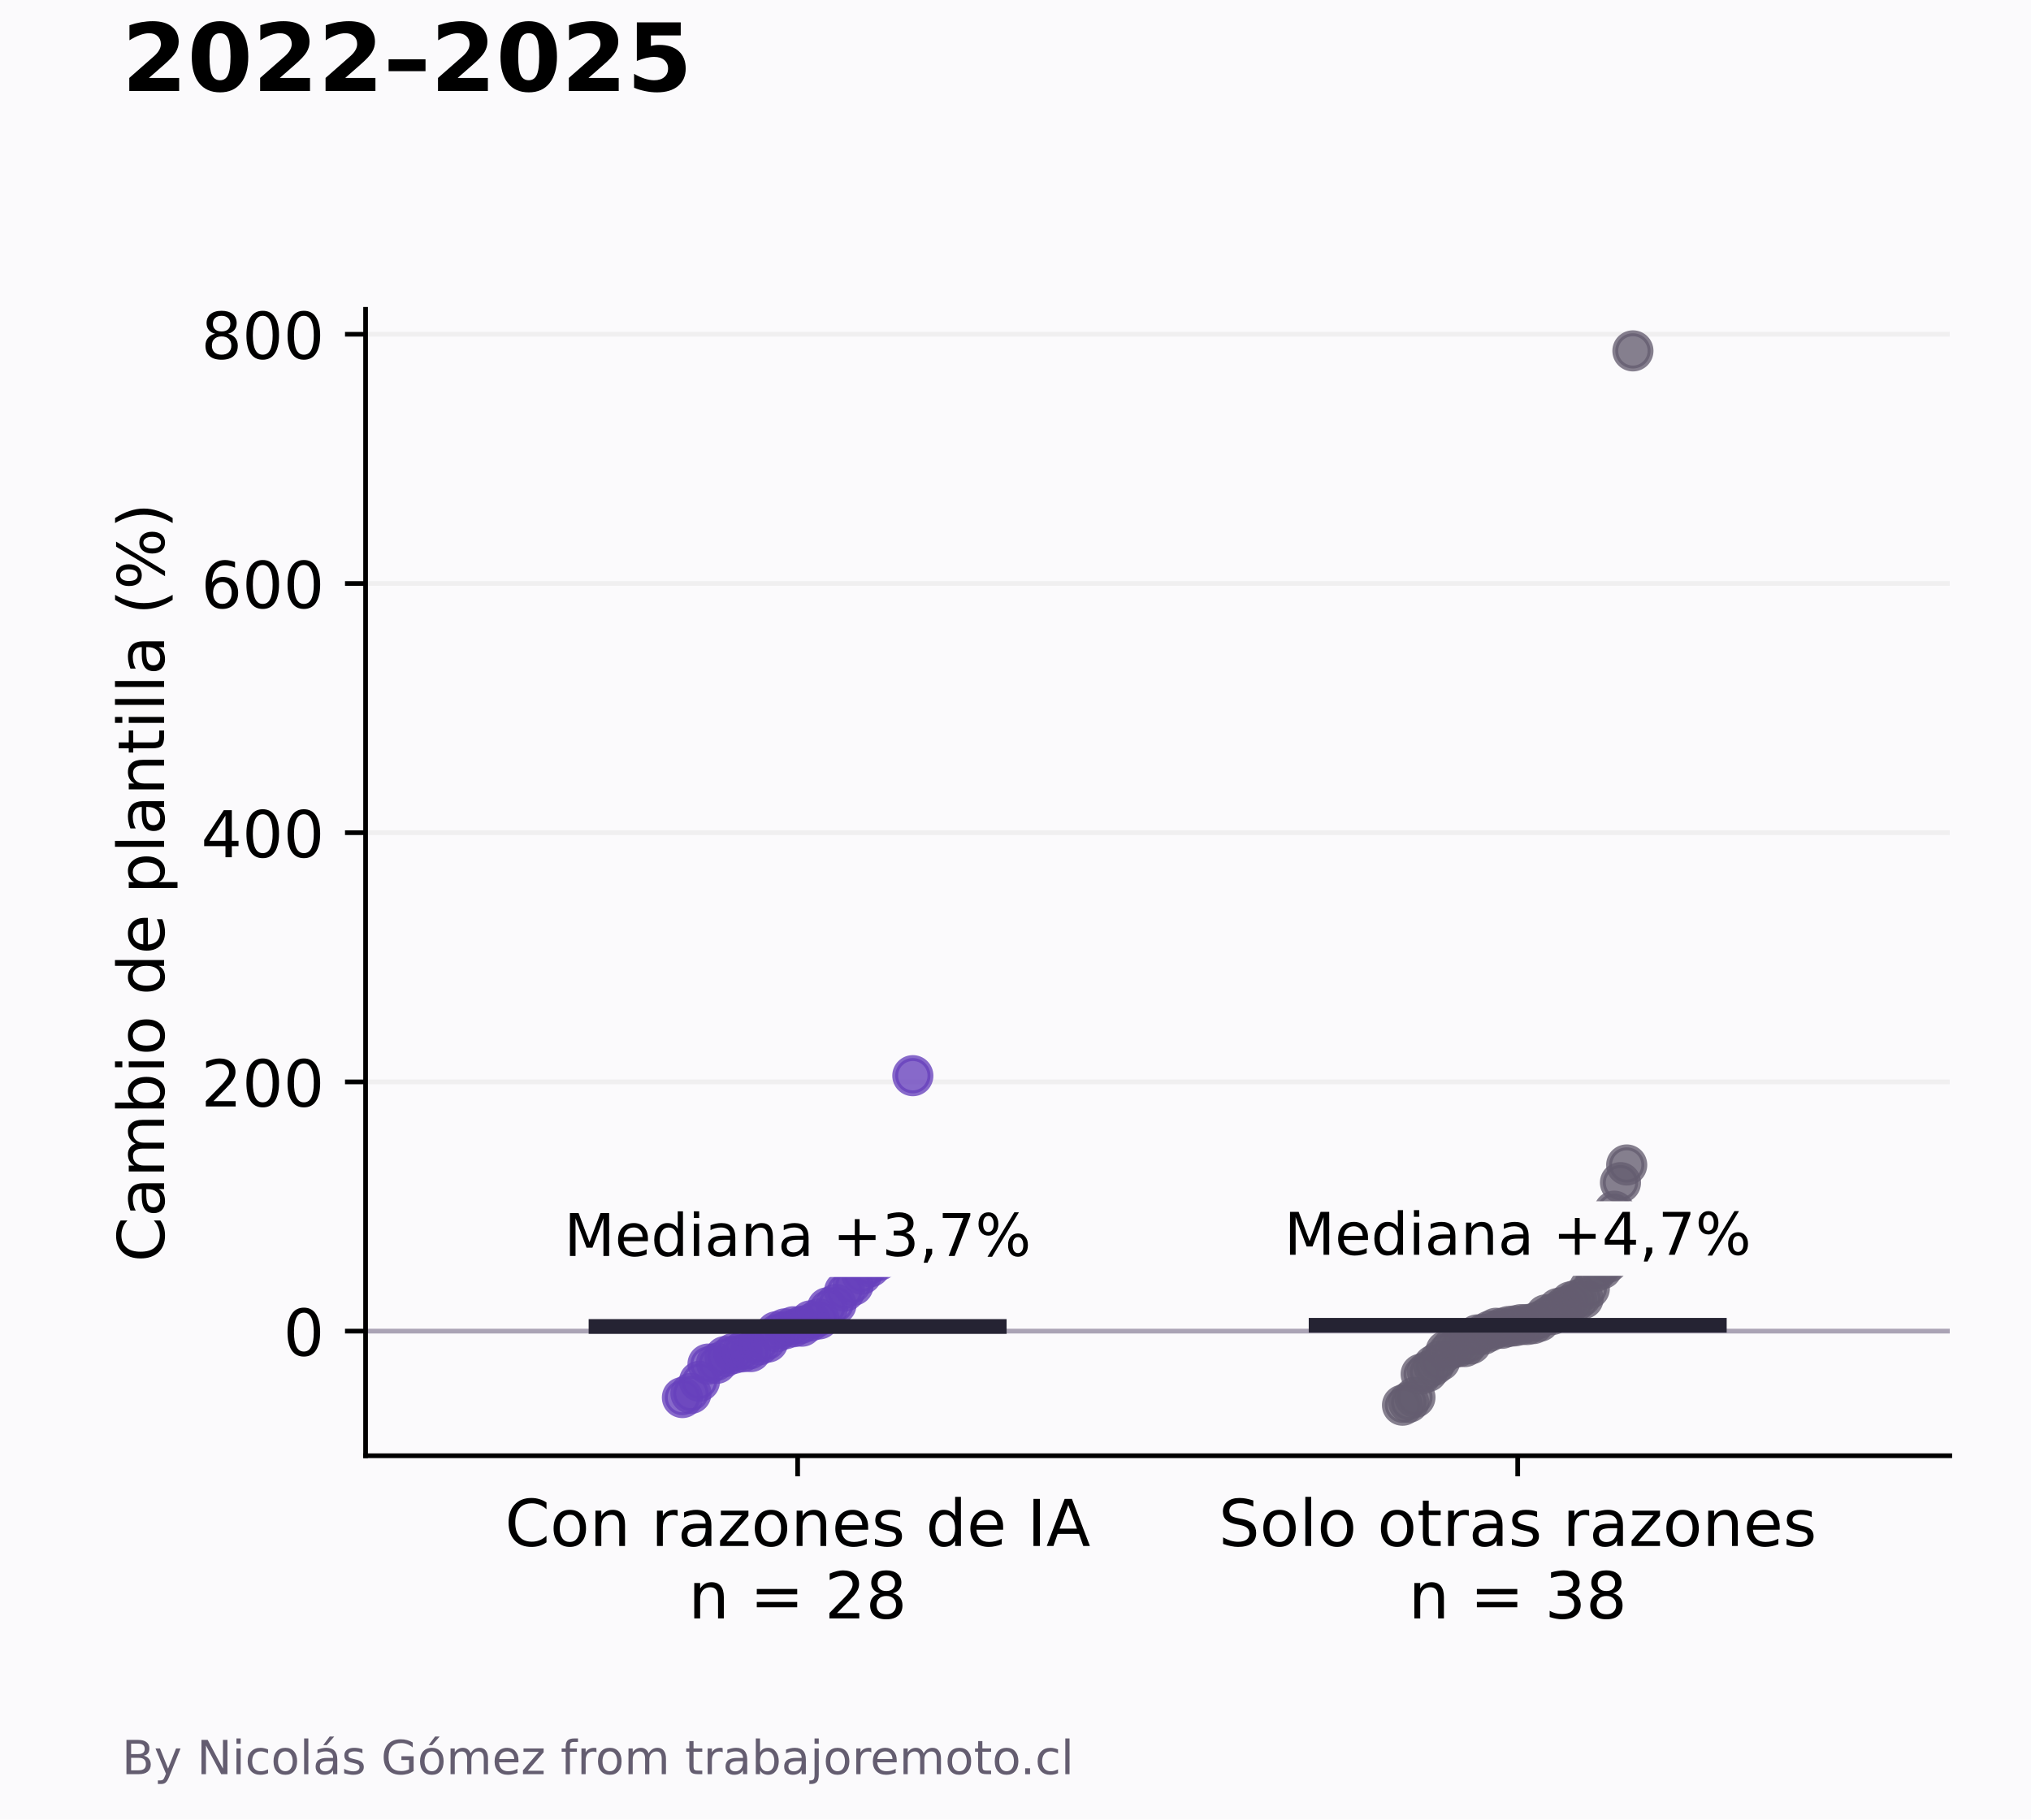
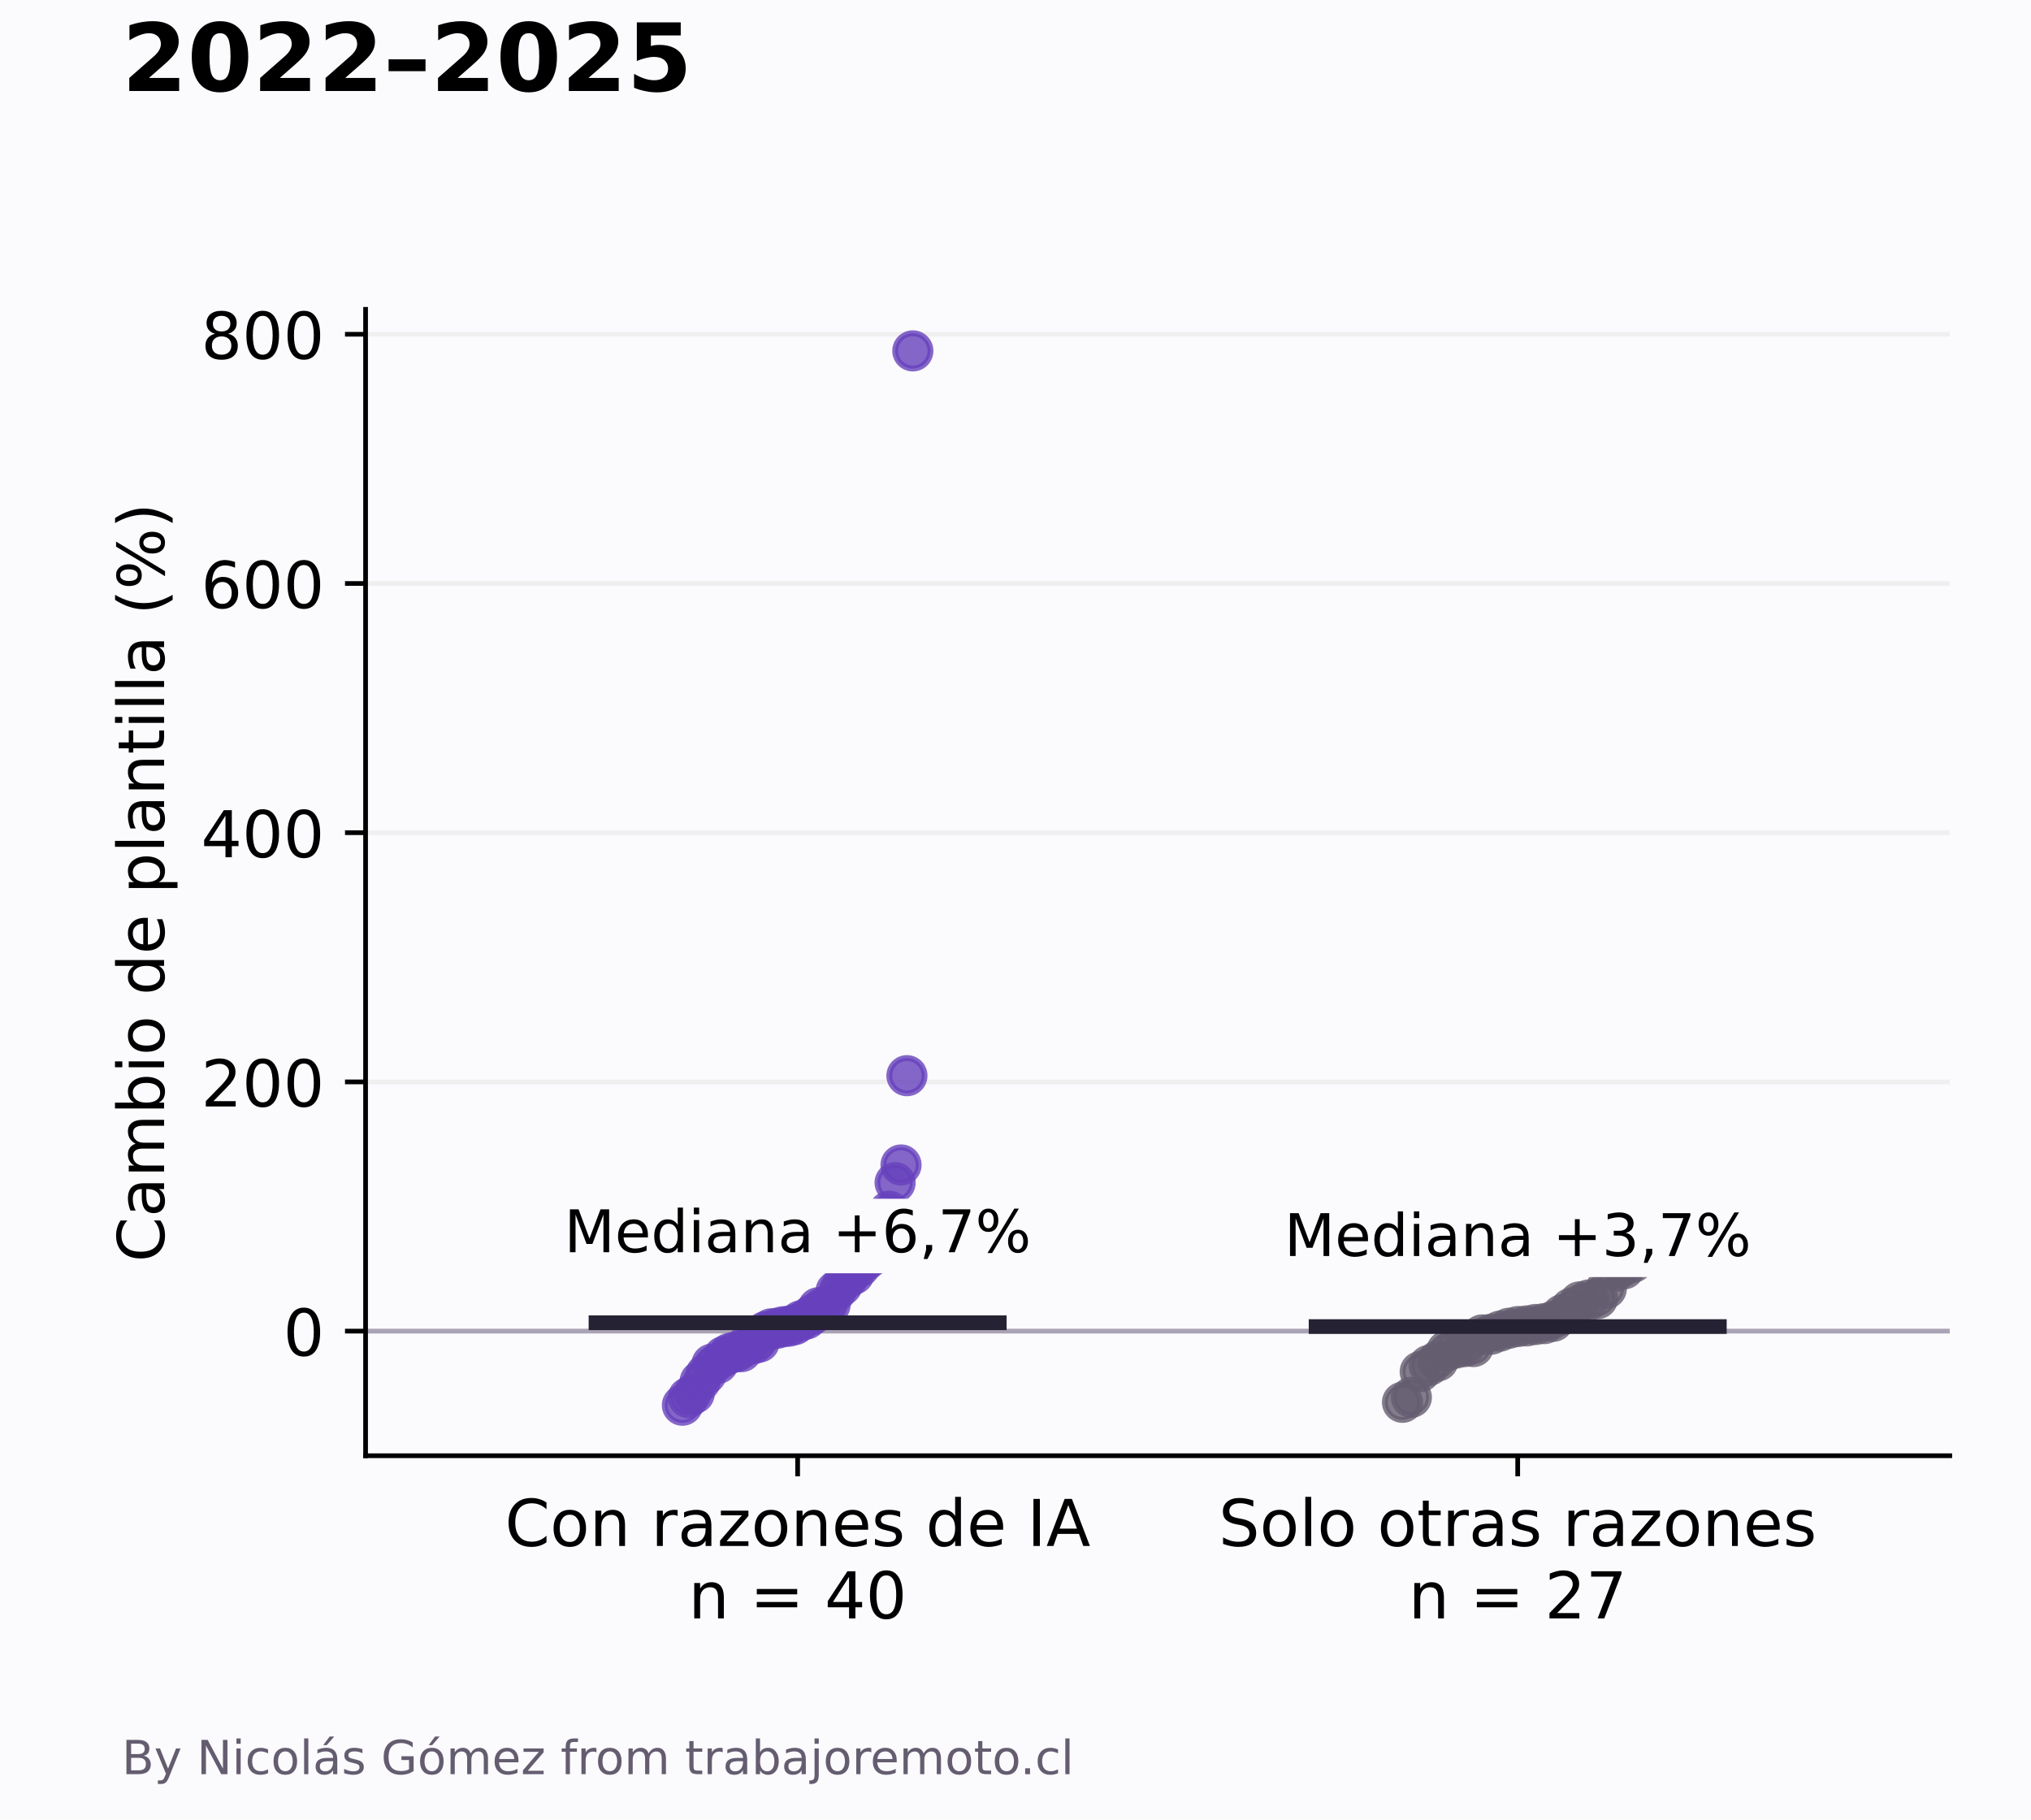
<svg xmlns="http://www.w3.org/2000/svg" xmlns:xlink="http://www.w3.org/1999/xlink" width="345.6pt" height="309.6pt" viewBox="0 0 345.6 309.6" version="1.1">
  <defs>
    <style type="text/css">*{stroke-linejoin: round; stroke-linecap: butt}</style>
  </defs>
  <g id="figure_1">
    <g id="patch_1">
      <path d="M 0 309.6  L 345.6 309.6  L 345.6 0  L 0 0  z " style="fill: #fbfafc" />
    </g>
    <g id="axes_1">
      <g id="patch_2">
        <path d="M 62.208 247.68  L 331.776 247.68  L 331.776 52.632  L 62.208 52.632  z " style="fill: #fbfafc" />
      </g>
      <g id="matplotlib.axis_1">
        <g id="xtick_1">
          <g id="line2d_1">
            <defs>
-               <path id="m70f7d8fcc3" d="M 0 0  L 0 3.5  " style="stroke: #000000; stroke-width: 0.8" />
+               <path id="m2358d2f0ff" d="M 0 0  L 0 3.5  " style="stroke: #000000; stroke-width: 0.8" />
            </defs>
            <g>
-               <use xlink:href="#m70f7d8fcc3" x="135.727" y="247.68" style="stroke: #000000; stroke-width: 0.8" />
+               <use xlink:href="#m2358d2f0ff" x="135.727" y="247.68" style="stroke: #000000; stroke-width: 0.8" />
            </g>
          </g>
          <g id="text_1">
            <text style="font: 11px 'DejaVu Sans'" transform="translate(85.91201 263.0383)">Con razones de IA</text>
-             <text style="font: 11px 'DejaVu Sans'" transform="translate(117.1374 275.3559)">n = 28</text>
+             <text style="font: 11px 'DejaVu Sans'" transform="translate(117.1374 275.3559)">n = 40</text>
          </g>
        </g>
        <g id="xtick_2">
          <g id="line2d_2">
            <g>
-               <use xlink:href="#m70f7d8fcc3" x="258.257" y="247.68" style="stroke: #000000; stroke-width: 0.8" />
+               <use xlink:href="#m2358d2f0ff" x="258.257" y="247.68" style="stroke: #000000; stroke-width: 0.8" />
            </g>
          </g>
          <g id="text_2">
            <text style="font: 11px 'DejaVu Sans'" transform="translate(207.3747 263.0383)">Solo otras razones</text>
-             <text style="font: 11px 'DejaVu Sans'" transform="translate(239.6683 275.3559)">n = 38</text>
+             <text style="font: 11px 'DejaVu Sans'" transform="translate(239.6683 275.3559)">n = 27</text>
          </g>
        </g>
      </g>
      <g id="matplotlib.axis_2">
        <g id="ytick_1">
          <g id="line2d_3">
-             <path d="M 62.208 226.479  L 331.776 226.479  " clip-path="url(#p83097bff21)" style="fill: none; stroke: #b0b0b0; stroke-opacity: 0.15; stroke-width: 0.8; stroke-linecap: square" />
+             <path d="M 62.208 226.479  L 331.776 226.479  " clip-path="url(#pee4158741d)" style="fill: none; stroke: #b0b0b0; stroke-opacity: 0.15; stroke-width: 0.8; stroke-linecap: square" />
          </g>
          <g id="line2d_4">
            <defs>
-               <path id="m085c60a8eb" d="M 0 0  L -3.5 0  " style="stroke: #000000; stroke-width: 0.8" />
+               <path id="m38eb1abc3f" d="M 0 0  L -3.5 0  " style="stroke: #000000; stroke-width: 0.8" />
            </defs>
            <g>
-               <use xlink:href="#m085c60a8eb" x="62.208" y="226.479" style="stroke: #000000; stroke-width: 0.8" />
+               <use xlink:href="#m38eb1abc3f" x="62.208" y="226.479" style="stroke: #000000; stroke-width: 0.8" />
            </g>
          </g>
          <g id="text_3">
            <text style="font: 11px 'DejaVu Sans'; text-anchor: end" x="55.208" y="230.658" transform="rotate(-0 55.208 230.6583)">0</text>
          </g>
        </g>
        <g id="ytick_2">
          <g id="line2d_5">
-             <path d="M 62.208 184.077  L 331.776 184.077  " clip-path="url(#p83097bff21)" style="fill: none; stroke: #b0b0b0; stroke-opacity: 0.15; stroke-width: 0.8; stroke-linecap: square" />
+             <path d="M 62.208 184.077  L 331.776 184.077  " clip-path="url(#pee4158741d)" style="fill: none; stroke: #b0b0b0; stroke-opacity: 0.15; stroke-width: 0.8; stroke-linecap: square" />
          </g>
          <g id="line2d_6">
            <g>
-               <use xlink:href="#m085c60a8eb" x="62.208" y="184.077" style="stroke: #000000; stroke-width: 0.8" />
+               <use xlink:href="#m38eb1abc3f" x="62.208" y="184.077" style="stroke: #000000; stroke-width: 0.8" />
            </g>
          </g>
          <g id="text_4">
            <text style="font: 11px 'DejaVu Sans'; text-anchor: end" x="55.208" y="188.257" transform="rotate(-0 55.208 188.2565)">200</text>
          </g>
        </g>
        <g id="ytick_3">
          <g id="line2d_7">
-             <path d="M 62.208 141.676  L 331.776 141.676  " clip-path="url(#p83097bff21)" style="fill: none; stroke: #b0b0b0; stroke-opacity: 0.15; stroke-width: 0.8; stroke-linecap: square" />
+             <path d="M 62.208 141.676  L 331.776 141.676  " clip-path="url(#pee4158741d)" style="fill: none; stroke: #b0b0b0; stroke-opacity: 0.15; stroke-width: 0.8; stroke-linecap: square" />
          </g>
          <g id="line2d_8">
            <g>
-               <use xlink:href="#m085c60a8eb" x="62.208" y="141.676" style="stroke: #000000; stroke-width: 0.8" />
+               <use xlink:href="#m38eb1abc3f" x="62.208" y="141.676" style="stroke: #000000; stroke-width: 0.8" />
            </g>
          </g>
          <g id="text_5">
            <text style="font: 11px 'DejaVu Sans'; text-anchor: end" x="55.208" y="145.855" transform="rotate(-0 55.208 145.8548)">400</text>
          </g>
        </g>
        <g id="ytick_4">
          <g id="line2d_9">
-             <path d="M 62.208 99.274  L 331.776 99.274  " clip-path="url(#p83097bff21)" style="fill: none; stroke: #b0b0b0; stroke-opacity: 0.15; stroke-width: 0.8; stroke-linecap: square" />
+             <path d="M 62.208 99.274  L 331.776 99.274  " clip-path="url(#pee4158741d)" style="fill: none; stroke: #b0b0b0; stroke-opacity: 0.15; stroke-width: 0.8; stroke-linecap: square" />
          </g>
          <g id="line2d_10">
            <g>
-               <use xlink:href="#m085c60a8eb" x="62.208" y="99.274" style="stroke: #000000; stroke-width: 0.8" />
+               <use xlink:href="#m38eb1abc3f" x="62.208" y="99.274" style="stroke: #000000; stroke-width: 0.8" />
            </g>
          </g>
          <g id="text_6">
            <text style="font: 11px 'DejaVu Sans'; text-anchor: end" x="55.208" y="103.453" transform="rotate(-0 55.208 103.4531)">600</text>
          </g>
        </g>
        <g id="ytick_5">
          <g id="line2d_11">
-             <path d="M 62.208 56.872  L 331.776 56.872  " clip-path="url(#p83097bff21)" style="fill: none; stroke: #b0b0b0; stroke-opacity: 0.15; stroke-width: 0.8; stroke-linecap: square" />
+             <path d="M 62.208 56.872  L 331.776 56.872  " clip-path="url(#pee4158741d)" style="fill: none; stroke: #b0b0b0; stroke-opacity: 0.15; stroke-width: 0.8; stroke-linecap: square" />
          </g>
          <g id="line2d_12">
            <g>
-               <use xlink:href="#m085c60a8eb" x="62.208" y="56.872" style="stroke: #000000; stroke-width: 0.8" />
+               <use xlink:href="#m38eb1abc3f" x="62.208" y="56.872" style="stroke: #000000; stroke-width: 0.8" />
            </g>
          </g>
          <g id="text_7">
            <text style="font: 11px 'DejaVu Sans'; text-anchor: end" x="55.208" y="61.051" transform="rotate(-0 55.208 61.05132)">800</text>
          </g>
        </g>
        <g id="text_8">
          <text style="font: 11px 'DejaVu Sans'; text-anchor: middle" x="27.924" y="150.156" transform="rotate(-90 27.92409 150.156)">Cambio de plantilla (%)</text>
        </g>
      </g>
      <g id="line2d_13">
-         <path d="M 62.208 226.479  L 331.776 226.479  " clip-path="url(#p83097bff21)" style="fill: none; stroke: #aaa3b5; stroke-width: 0.8; stroke-linecap: square" />
+         <path d="M 62.208 226.479  L 331.776 226.479  " clip-path="url(#pee4158741d)" style="fill: none; stroke: #aaa3b5; stroke-width: 0.8; stroke-linecap: square" />
      </g>
      <g id="patch_3">
        <path d="M 62.208 247.68  L 62.208 52.632  " style="fill: none; stroke: #000000; stroke-width: 0.8; stroke-linejoin: miter; stroke-linecap: square" />
      </g>
      <g id="patch_4">
        <path d="M 62.208 247.68  L 331.776 247.68  " style="fill: none; stroke: #000000; stroke-width: 0.8; stroke-linejoin: miter; stroke-linecap: square" />
      </g>
      <g id="PathCollection_1">
        <defs>
-           <path id="mb9af9daa53" d="M 0 3  C 0.796 3 1.559 2.684 2.121 2.121  C 2.684 1.559 3 0.796 3 0  C 3 -0.796 2.684 -1.559 2.121 -2.121  C 1.559 -2.684 0.796 -3 0 -3  C -0.796 -3 -1.559 -2.684 -2.121 -2.121  C -2.684 -1.559 -3 -0.796 -3 0  C -3 0.796 -2.684 1.559 -2.121 2.121  C -1.559 2.684 -0.796 3 0 3  z " style="stroke: #6741bd; stroke-opacity: 0.78" />
+           <path id="mbf202fc1ca" d="M 0 3  C 0.796 3 1.559 2.684 2.121 2.121  C 2.684 1.559 3 0.796 3 0  C 3 -0.796 2.684 -1.559 2.121 -2.121  C 1.559 -2.684 0.796 -3 0 -3  C -0.796 -3 -1.559 -2.684 -2.121 -2.121  C -2.684 -1.559 -3 -0.796 -3 0  C -3 0.796 -2.684 1.559 -2.121 2.121  C -1.559 2.684 -0.796 3 0 3  z " style="stroke: #6741bd; stroke-opacity: 0.8" />
        </defs>
-         <g clip-path="url(#p83097bff21)">
-           <use xlink:href="#mb9af9daa53" x="116.122" y="237.782" style="fill: #6741bd; fill-opacity: 0.78; stroke: #6741bd; stroke-opacity: 0.78" />
-           <use xlink:href="#mb9af9daa53" x="117.574" y="237.08" style="fill: #6741bd; fill-opacity: 0.78; stroke: #6741bd; stroke-opacity: 0.78" />
-           <use xlink:href="#mb9af9daa53" x="119.026" y="235.021" style="fill: #6741bd; fill-opacity: 0.78; stroke: #6741bd; stroke-opacity: 0.78" />
-           <use xlink:href="#mb9af9daa53" x="120.478" y="232.091" style="fill: #6741bd; fill-opacity: 0.78; stroke: #6741bd; stroke-opacity: 0.78" />
-           <use xlink:href="#mb9af9daa53" x="121.93" y="231.966" style="fill: #6741bd; fill-opacity: 0.78; stroke: #6741bd; stroke-opacity: 0.78" />
-           <use xlink:href="#mb9af9daa53" x="123.383" y="230.804" style="fill: #6741bd; fill-opacity: 0.78; stroke: #6741bd; stroke-opacity: 0.78" />
-           <use xlink:href="#mb9af9daa53" x="124.835" y="230.271" style="fill: #6741bd; fill-opacity: 0.78; stroke: #6741bd; stroke-opacity: 0.78" />
-           <use xlink:href="#mb9af9daa53" x="126.287" y="230.013" style="fill: #6741bd; fill-opacity: 0.78; stroke: #6741bd; stroke-opacity: 0.78" />
-           <use xlink:href="#mb9af9daa53" x="127.739" y="229.966" style="fill: #6741bd; fill-opacity: 0.78; stroke: #6741bd; stroke-opacity: 0.78" />
-           <use xlink:href="#mb9af9daa53" x="129.192" y="228.802" style="fill: #6741bd; fill-opacity: 0.78; stroke: #6741bd; stroke-opacity: 0.78" />
-           <use xlink:href="#mb9af9daa53" x="130.644" y="228.346" style="fill: #6741bd; fill-opacity: 0.78; stroke: #6741bd; stroke-opacity: 0.78" />
-           <use xlink:href="#mb9af9daa53" x="132.096" y="226.587" style="fill: #6741bd; fill-opacity: 0.78; stroke: #6741bd; stroke-opacity: 0.78" />
-           <use xlink:href="#mb9af9daa53" x="133.548" y="226.095" style="fill: #6741bd; fill-opacity: 0.78; stroke: #6741bd; stroke-opacity: 0.78" />
-           <use xlink:href="#mb9af9daa53" x="135" y="225.741" style="fill: #6741bd; fill-opacity: 0.78; stroke: #6741bd; stroke-opacity: 0.78" />
-           <use xlink:href="#mb9af9daa53" x="136.453" y="225.64" style="fill: #6741bd; fill-opacity: 0.78; stroke: #6741bd; stroke-opacity: 0.78" />
-           <use xlink:href="#mb9af9daa53" x="137.905" y="224.736" style="fill: #6741bd; fill-opacity: 0.78; stroke: #6741bd; stroke-opacity: 0.78" />
-           <use xlink:href="#mb9af9daa53" x="139.357" y="224.406" style="fill: #6741bd; fill-opacity: 0.78; stroke: #6741bd; stroke-opacity: 0.78" />
-           <use xlink:href="#mb9af9daa53" x="140.809" y="222.5" style="fill: #6741bd; fill-opacity: 0.78; stroke: #6741bd; stroke-opacity: 0.78" />
-           <use xlink:href="#mb9af9daa53" x="142.262" y="221.936" style="fill: #6741bd; fill-opacity: 0.78; stroke: #6741bd; stroke-opacity: 0.78" />
-           <use xlink:href="#mb9af9daa53" x="143.714" y="219.683" style="fill: #6741bd; fill-opacity: 0.78; stroke: #6741bd; stroke-opacity: 0.78" />
-           <use xlink:href="#mb9af9daa53" x="145.166" y="218.688" style="fill: #6741bd; fill-opacity: 0.78; stroke: #6741bd; stroke-opacity: 0.78" />
-           <use xlink:href="#mb9af9daa53" x="146.618" y="216.789" style="fill: #6741bd; fill-opacity: 0.78; stroke: #6741bd; stroke-opacity: 0.78" />
-           <use xlink:href="#mb9af9daa53" x="148.07" y="215.53" style="fill: #6741bd; fill-opacity: 0.78; stroke: #6741bd; stroke-opacity: 0.78" />
-           <use xlink:href="#mb9af9daa53" x="149.523" y="214.451" style="fill: #6741bd; fill-opacity: 0.78; stroke: #6741bd; stroke-opacity: 0.78" />
-           <use xlink:href="#mb9af9daa53" x="150.975" y="213.701" style="fill: #6741bd; fill-opacity: 0.78; stroke: #6741bd; stroke-opacity: 0.78" />
-           <use xlink:href="#mb9af9daa53" x="152.427" y="212.114" style="fill: #6741bd; fill-opacity: 0.78; stroke: #6741bd; stroke-opacity: 0.78" />
-           <use xlink:href="#mb9af9daa53" x="153.879" y="209.518" style="fill: #6741bd; fill-opacity: 0.78; stroke: #6741bd; stroke-opacity: 0.78" />
-           <use xlink:href="#mb9af9daa53" x="155.331" y="183.018" style="fill: #6741bd; fill-opacity: 0.78; stroke: #6741bd; stroke-opacity: 0.78" />
+         <g clip-path="url(#pee4158741d)">
+           <use xlink:href="#mbf202fc1ca" x="116.122" y="239.084" style="fill: #6741bd; fill-opacity: 0.8; stroke: #6741bd; stroke-opacity: 0.8" />
+           <use xlink:href="#mbf202fc1ca" x="117.127" y="237.782" style="fill: #6741bd; fill-opacity: 0.8; stroke: #6741bd; stroke-opacity: 0.8" />
+           <use xlink:href="#mbf202fc1ca" x="118.132" y="237.08" style="fill: #6741bd; fill-opacity: 0.8; stroke: #6741bd; stroke-opacity: 0.8" />
+           <use xlink:href="#mbf202fc1ca" x="119.138" y="235.021" style="fill: #6741bd; fill-opacity: 0.8; stroke: #6741bd; stroke-opacity: 0.8" />
+           <use xlink:href="#mbf202fc1ca" x="120.143" y="233.79" style="fill: #6741bd; fill-opacity: 0.8; stroke: #6741bd; stroke-opacity: 0.8" />
+           <use xlink:href="#mbf202fc1ca" x="121.149" y="232.091" style="fill: #6741bd; fill-opacity: 0.8; stroke: #6741bd; stroke-opacity: 0.8" />
+           <use xlink:href="#mbf202fc1ca" x="122.154" y="231.966" style="fill: #6741bd; fill-opacity: 0.8; stroke: #6741bd; stroke-opacity: 0.8" />
+           <use xlink:href="#mbf202fc1ca" x="123.159" y="230.804" style="fill: #6741bd; fill-opacity: 0.8; stroke: #6741bd; stroke-opacity: 0.8" />
+           <use xlink:href="#mbf202fc1ca" x="124.165" y="230.271" style="fill: #6741bd; fill-opacity: 0.8; stroke: #6741bd; stroke-opacity: 0.8" />
+           <use xlink:href="#mbf202fc1ca" x="125.17" y="230.013" style="fill: #6741bd; fill-opacity: 0.8; stroke: #6741bd; stroke-opacity: 0.8" />
+           <use xlink:href="#mbf202fc1ca" x="126.175" y="229.966" style="fill: #6741bd; fill-opacity: 0.8; stroke: #6741bd; stroke-opacity: 0.8" />
+           <use xlink:href="#mbf202fc1ca" x="127.181" y="228.802" style="fill: #6741bd; fill-opacity: 0.8; stroke: #6741bd; stroke-opacity: 0.8" />
+           <use xlink:href="#mbf202fc1ca" x="128.186" y="228.635" style="fill: #6741bd; fill-opacity: 0.8; stroke: #6741bd; stroke-opacity: 0.8" />
+           <use xlink:href="#mbf202fc1ca" x="129.192" y="228.346" style="fill: #6741bd; fill-opacity: 0.8; stroke: #6741bd; stroke-opacity: 0.8" />
+           <use xlink:href="#mbf202fc1ca" x="130.197" y="226.587" style="fill: #6741bd; fill-opacity: 0.8; stroke: #6741bd; stroke-opacity: 0.8" />
+           <use xlink:href="#mbf202fc1ca" x="131.202" y="226.095" style="fill: #6741bd; fill-opacity: 0.8; stroke: #6741bd; stroke-opacity: 0.8" />
+           <use xlink:href="#mbf202fc1ca" x="132.208" y="225.998" style="fill: #6741bd; fill-opacity: 0.8; stroke: #6741bd; stroke-opacity: 0.8" />
+           <use xlink:href="#mbf202fc1ca" x="133.213" y="225.741" style="fill: #6741bd; fill-opacity: 0.8; stroke: #6741bd; stroke-opacity: 0.8" />
+           <use xlink:href="#mbf202fc1ca" x="134.218" y="225.64" style="fill: #6741bd; fill-opacity: 0.8; stroke: #6741bd; stroke-opacity: 0.8" />
+           <use xlink:href="#mbf202fc1ca" x="135.224" y="225.376" style="fill: #6741bd; fill-opacity: 0.8; stroke: #6741bd; stroke-opacity: 0.8" />
+           <use xlink:href="#mbf202fc1ca" x="136.229" y="224.736" style="fill: #6741bd; fill-opacity: 0.8; stroke: #6741bd; stroke-opacity: 0.8" />
+           <use xlink:href="#mbf202fc1ca" x="137.235" y="224.406" style="fill: #6741bd; fill-opacity: 0.8; stroke: #6741bd; stroke-opacity: 0.8" />
+           <use xlink:href="#mbf202fc1ca" x="138.24" y="223.662" style="fill: #6741bd; fill-opacity: 0.8; stroke: #6741bd; stroke-opacity: 0.8" />
+           <use xlink:href="#mbf202fc1ca" x="139.245" y="222.5" style="fill: #6741bd; fill-opacity: 0.8; stroke: #6741bd; stroke-opacity: 0.8" />
+           <use xlink:href="#mbf202fc1ca" x="140.251" y="222.364" style="fill: #6741bd; fill-opacity: 0.8; stroke: #6741bd; stroke-opacity: 0.8" />
+           <use xlink:href="#mbf202fc1ca" x="141.256" y="221.936" style="fill: #6741bd; fill-opacity: 0.8; stroke: #6741bd; stroke-opacity: 0.8" />
+           <use xlink:href="#mbf202fc1ca" x="142.262" y="219.683" style="fill: #6741bd; fill-opacity: 0.8; stroke: #6741bd; stroke-opacity: 0.8" />
+           <use xlink:href="#mbf202fc1ca" x="143.267" y="218.688" style="fill: #6741bd; fill-opacity: 0.8; stroke: #6741bd; stroke-opacity: 0.8" />
+           <use xlink:href="#mbf202fc1ca" x="144.272" y="217.396" style="fill: #6741bd; fill-opacity: 0.8; stroke: #6741bd; stroke-opacity: 0.8" />
+           <use xlink:href="#mbf202fc1ca" x="145.278" y="216.789" style="fill: #6741bd; fill-opacity: 0.8; stroke: #6741bd; stroke-opacity: 0.8" />
+           <use xlink:href="#mbf202fc1ca" x="146.283" y="215.53" style="fill: #6741bd; fill-opacity: 0.8; stroke: #6741bd; stroke-opacity: 0.8" />
+           <use xlink:href="#mbf202fc1ca" x="147.288" y="214.451" style="fill: #6741bd; fill-opacity: 0.8; stroke: #6741bd; stroke-opacity: 0.8" />
+           <use xlink:href="#mbf202fc1ca" x="148.294" y="213.701" style="fill: #6741bd; fill-opacity: 0.8; stroke: #6741bd; stroke-opacity: 0.8" />
+           <use xlink:href="#mbf202fc1ca" x="149.299" y="212.114" style="fill: #6741bd; fill-opacity: 0.8; stroke: #6741bd; stroke-opacity: 0.8" />
+           <use xlink:href="#mbf202fc1ca" x="150.305" y="209.518" style="fill: #6741bd; fill-opacity: 0.8; stroke: #6741bd; stroke-opacity: 0.8" />
+           <use xlink:href="#mbf202fc1ca" x="151.31" y="206.075" style="fill: #6741bd; fill-opacity: 0.8; stroke: #6741bd; stroke-opacity: 0.8" />
+           <use xlink:href="#mbf202fc1ca" x="152.315" y="201.218" style="fill: #6741bd; fill-opacity: 0.8; stroke: #6741bd; stroke-opacity: 0.8" />
+           <use xlink:href="#mbf202fc1ca" x="153.321" y="198.211" style="fill: #6741bd; fill-opacity: 0.8; stroke: #6741bd; stroke-opacity: 0.8" />
+           <use xlink:href="#mbf202fc1ca" x="154.326" y="183.018" style="fill: #6741bd; fill-opacity: 0.8; stroke: #6741bd; stroke-opacity: 0.8" />
+           <use xlink:href="#mbf202fc1ca" x="155.331" y="59.699" style="fill: #6741bd; fill-opacity: 0.8; stroke: #6741bd; stroke-opacity: 0.8" />
        </g>
      </g>
      <g id="text_9">
        <g id="patch_5">
-           <path d="M 94.495 217.27  L 176.959 217.27  L 176.959 204.592  L 94.495 204.592  z " style="fill: #fbfafc" />
-         </g>
-         <text style="font: 10px 'DejaVu Sans'; text-anchor: middle" x="135.727" y="213.69" transform="rotate(-0 135.7265 213.6903)">Mediana +3,7%</text>
+           <path d="M 94.495 216.636  L 176.959 216.636  L 176.959 203.958  L 94.495 203.958  z " style="fill: #fbfafc" />
+         </g>
+         <text style="font: 10px 'DejaVu Sans'; text-anchor: middle" x="135.727" y="213.056" transform="rotate(-0 135.7265 213.0563)">Mediana +6,7%</text>
      </g>
      <g id="PathCollection_2">
        <defs>
-           <path id="mda77d93e80" d="M 0 3  C 0.796 3 1.559 2.684 2.121 2.121  C 2.684 1.559 3 0.796 3 0  C 3 -0.796 2.684 -1.559 2.121 -2.121  C 1.559 -2.684 0.796 -3 0 -3  C -0.796 -3 -1.559 -2.684 -2.121 -2.121  C -2.684 -1.559 -3 -0.796 -3 0  C -3 0.796 -2.684 1.559 -2.121 2.121  C -1.559 2.684 -0.796 3 0 3  z " style="stroke: #645d70; stroke-opacity: 0.78" />
+           <path id="mdb8a15b1ff" d="M 0 3  C 0.796 3 1.559 2.684 2.121 2.121  C 2.684 1.559 3 0.796 3 0  C 3 -0.796 2.684 -1.559 2.121 -2.121  C 1.559 -2.684 0.796 -3 0 -3  C -0.796 -3 -1.559 -2.684 -2.121 -2.121  C -2.684 -1.559 -3 -0.796 -3 0  C -3 0.796 -2.684 1.559 -2.121 2.121  C -1.559 2.684 -0.796 3 0 3  z " style="stroke: #645d70; stroke-opacity: 0.8" />
        </defs>
-         <g clip-path="url(#p83097bff21)">
-           <use xlink:href="#mda77d93e80" x="238.653" y="239.084" style="fill: #645d70; fill-opacity: 0.78; stroke: #645d70; stroke-opacity: 0.78" />
-           <use xlink:href="#mda77d93e80" x="239.712" y="238.59" style="fill: #645d70; fill-opacity: 0.78; stroke: #645d70; stroke-opacity: 0.78" />
-           <use xlink:href="#mda77d93e80" x="240.772" y="237.743" style="fill: #645d70; fill-opacity: 0.78; stroke: #645d70; stroke-opacity: 0.78" />
-           <use xlink:href="#mda77d93e80" x="241.832" y="233.79" style="fill: #645d70; fill-opacity: 0.78; stroke: #645d70; stroke-opacity: 0.78" />
-           <use xlink:href="#mda77d93e80" x="242.891" y="233.375" style="fill: #645d70; fill-opacity: 0.78; stroke: #645d70; stroke-opacity: 0.78" />
-           <use xlink:href="#mda77d93e80" x="243.951" y="232.305" style="fill: #645d70; fill-opacity: 0.78; stroke: #645d70; stroke-opacity: 0.78" />
-           <use xlink:href="#mda77d93e80" x="245.011" y="231.538" style="fill: #645d70; fill-opacity: 0.78; stroke: #645d70; stroke-opacity: 0.78" />
-           <use xlink:href="#mda77d93e80" x="246.071" y="229.835" style="fill: #645d70; fill-opacity: 0.78; stroke: #645d70; stroke-opacity: 0.78" />
-           <use xlink:href="#mda77d93e80" x="247.13" y="229.37" style="fill: #645d70; fill-opacity: 0.78; stroke: #645d70; stroke-opacity: 0.78" />
-           <use xlink:href="#mda77d93e80" x="248.19" y="229.111" style="fill: #645d70; fill-opacity: 0.78; stroke: #645d70; stroke-opacity: 0.78" />
-           <use xlink:href="#mda77d93e80" x="249.25" y="229.107" style="fill: #645d70; fill-opacity: 0.78; stroke: #645d70; stroke-opacity: 0.78" />
-           <use xlink:href="#mda77d93e80" x="250.31" y="228.635" style="fill: #645d70; fill-opacity: 0.78; stroke: #645d70; stroke-opacity: 0.78" />
-           <use xlink:href="#mda77d93e80" x="251.369" y="227.122" style="fill: #645d70; fill-opacity: 0.78; stroke: #645d70; stroke-opacity: 0.78" />
-           <use xlink:href="#mda77d93e80" x="252.429" y="227.009" style="fill: #645d70; fill-opacity: 0.78; stroke: #645d70; stroke-opacity: 0.78" />
-           <use xlink:href="#mda77d93e80" x="253.489" y="226.479" style="fill: #645d70; fill-opacity: 0.78; stroke: #645d70; stroke-opacity: 0.78" />
-           <use xlink:href="#mda77d93e80" x="254.548" y="225.998" style="fill: #645d70; fill-opacity: 0.78; stroke: #645d70; stroke-opacity: 0.78" />
-           <use xlink:href="#mda77d93e80" x="255.608" y="225.996" style="fill: #645d70; fill-opacity: 0.78; stroke: #645d70; stroke-opacity: 0.78" />
-           <use xlink:href="#mda77d93e80" x="256.668" y="225.703" style="fill: #645d70; fill-opacity: 0.78; stroke: #645d70; stroke-opacity: 0.78" />
-           <use xlink:href="#mda77d93e80" x="257.728" y="225.591" style="fill: #645d70; fill-opacity: 0.78; stroke: #645d70; stroke-opacity: 0.78" />
-           <use xlink:href="#mda77d93e80" x="258.787" y="225.376" style="fill: #645d70; fill-opacity: 0.78; stroke: #645d70; stroke-opacity: 0.78" />
-           <use xlink:href="#mda77d93e80" x="259.847" y="225.355" style="fill: #645d70; fill-opacity: 0.78; stroke: #645d70; stroke-opacity: 0.78" />
-           <use xlink:href="#mda77d93e80" x="260.907" y="225.2" style="fill: #645d70; fill-opacity: 0.78; stroke: #645d70; stroke-opacity: 0.78" />
-           <use xlink:href="#mda77d93e80" x="261.966" y="224.813" style="fill: #645d70; fill-opacity: 0.78; stroke: #645d70; stroke-opacity: 0.78" />
-           <use xlink:href="#mda77d93e80" x="263.026" y="223.719" style="fill: #645d70; fill-opacity: 0.78; stroke: #645d70; stroke-opacity: 0.78" />
-           <use xlink:href="#mda77d93e80" x="264.086" y="223.662" style="fill: #645d70; fill-opacity: 0.78; stroke: #645d70; stroke-opacity: 0.78" />
-           <use xlink:href="#mda77d93e80" x="265.146" y="222.615" style="fill: #645d70; fill-opacity: 0.78; stroke: #645d70; stroke-opacity: 0.78" />
-           <use xlink:href="#mda77d93e80" x="266.205" y="222.364" style="fill: #645d70; fill-opacity: 0.78; stroke: #645d70; stroke-opacity: 0.78" />
-           <use xlink:href="#mda77d93e80" x="267.265" y="221.501" style="fill: #645d70; fill-opacity: 0.78; stroke: #645d70; stroke-opacity: 0.78" />
-           <use xlink:href="#mda77d93e80" x="268.325" y="221.179" style="fill: #645d70; fill-opacity: 0.78; stroke: #645d70; stroke-opacity: 0.78" />
-           <use xlink:href="#mda77d93e80" x="269.385" y="220.948" style="fill: #645d70; fill-opacity: 0.78; stroke: #645d70; stroke-opacity: 0.78" />
-           <use xlink:href="#mda77d93e80" x="270.444" y="219.226" style="fill: #645d70; fill-opacity: 0.78; stroke: #645d70; stroke-opacity: 0.78" />
-           <use xlink:href="#mda77d93e80" x="271.504" y="216.32" style="fill: #645d70; fill-opacity: 0.78; stroke: #645d70; stroke-opacity: 0.78" />
-           <use xlink:href="#mda77d93e80" x="272.564" y="215.879" style="fill: #645d70; fill-opacity: 0.78; stroke: #645d70; stroke-opacity: 0.78" />
-           <use xlink:href="#mda77d93e80" x="273.623" y="214.769" style="fill: #645d70; fill-opacity: 0.78; stroke: #645d70; stroke-opacity: 0.78" />
-           <use xlink:href="#mda77d93e80" x="274.683" y="206.075" style="fill: #645d70; fill-opacity: 0.78; stroke: #645d70; stroke-opacity: 0.78" />
-           <use xlink:href="#mda77d93e80" x="275.743" y="201.218" style="fill: #645d70; fill-opacity: 0.78; stroke: #645d70; stroke-opacity: 0.78" />
-           <use xlink:href="#mda77d93e80" x="276.803" y="198.211" style="fill: #645d70; fill-opacity: 0.78; stroke: #645d70; stroke-opacity: 0.78" />
-           <use xlink:href="#mda77d93e80" x="277.862" y="59.699" style="fill: #645d70; fill-opacity: 0.78; stroke: #645d70; stroke-opacity: 0.78" />
+         <g clip-path="url(#pee4158741d)">
+           <use xlink:href="#mdb8a15b1ff" x="238.653" y="238.59" style="fill: #645d70; fill-opacity: 0.8; stroke: #645d70; stroke-opacity: 0.8" />
+           <use xlink:href="#mdb8a15b1ff" x="240.161" y="237.743" style="fill: #645d70; fill-opacity: 0.8; stroke: #645d70; stroke-opacity: 0.8" />
+           <use xlink:href="#mdb8a15b1ff" x="241.669" y="233.375" style="fill: #645d70; fill-opacity: 0.8; stroke: #645d70; stroke-opacity: 0.8" />
+           <use xlink:href="#mdb8a15b1ff" x="243.177" y="232.305" style="fill: #645d70; fill-opacity: 0.8; stroke: #645d70; stroke-opacity: 0.8" />
+           <use xlink:href="#mdb8a15b1ff" x="244.685" y="231.538" style="fill: #645d70; fill-opacity: 0.8; stroke: #645d70; stroke-opacity: 0.8" />
+           <use xlink:href="#mdb8a15b1ff" x="246.193" y="229.835" style="fill: #645d70; fill-opacity: 0.8; stroke: #645d70; stroke-opacity: 0.8" />
+           <use xlink:href="#mdb8a15b1ff" x="247.701" y="229.37" style="fill: #645d70; fill-opacity: 0.8; stroke: #645d70; stroke-opacity: 0.8" />
+           <use xlink:href="#mdb8a15b1ff" x="249.209" y="229.111" style="fill: #645d70; fill-opacity: 0.8; stroke: #645d70; stroke-opacity: 0.8" />
+           <use xlink:href="#mdb8a15b1ff" x="250.717" y="229.107" style="fill: #645d70; fill-opacity: 0.8; stroke: #645d70; stroke-opacity: 0.8" />
+           <use xlink:href="#mdb8a15b1ff" x="252.225" y="227.122" style="fill: #645d70; fill-opacity: 0.8; stroke: #645d70; stroke-opacity: 0.8" />
+           <use xlink:href="#mdb8a15b1ff" x="253.733" y="227.009" style="fill: #645d70; fill-opacity: 0.8; stroke: #645d70; stroke-opacity: 0.8" />
+           <use xlink:href="#mdb8a15b1ff" x="255.241" y="226.479" style="fill: #645d70; fill-opacity: 0.8; stroke: #645d70; stroke-opacity: 0.8" />
+           <use xlink:href="#mdb8a15b1ff" x="256.749" y="225.996" style="fill: #645d70; fill-opacity: 0.8; stroke: #645d70; stroke-opacity: 0.8" />
+           <use xlink:href="#mdb8a15b1ff" x="258.257" y="225.703" style="fill: #645d70; fill-opacity: 0.8; stroke: #645d70; stroke-opacity: 0.8" />
+           <use xlink:href="#mdb8a15b1ff" x="259.766" y="225.591" style="fill: #645d70; fill-opacity: 0.8; stroke: #645d70; stroke-opacity: 0.8" />
+           <use xlink:href="#mdb8a15b1ff" x="261.274" y="225.355" style="fill: #645d70; fill-opacity: 0.8; stroke: #645d70; stroke-opacity: 0.8" />
+           <use xlink:href="#mdb8a15b1ff" x="262.782" y="225.2" style="fill: #645d70; fill-opacity: 0.8; stroke: #645d70; stroke-opacity: 0.8" />
+           <use xlink:href="#mdb8a15b1ff" x="264.29" y="224.813" style="fill: #645d70; fill-opacity: 0.8; stroke: #645d70; stroke-opacity: 0.8" />
+           <use xlink:href="#mdb8a15b1ff" x="265.798" y="223.719" style="fill: #645d70; fill-opacity: 0.8; stroke: #645d70; stroke-opacity: 0.8" />
+           <use xlink:href="#mdb8a15b1ff" x="267.306" y="222.615" style="fill: #645d70; fill-opacity: 0.8; stroke: #645d70; stroke-opacity: 0.8" />
+           <use xlink:href="#mdb8a15b1ff" x="268.814" y="221.501" style="fill: #645d70; fill-opacity: 0.8; stroke: #645d70; stroke-opacity: 0.8" />
+           <use xlink:href="#mdb8a15b1ff" x="270.322" y="221.179" style="fill: #645d70; fill-opacity: 0.8; stroke: #645d70; stroke-opacity: 0.8" />
+           <use xlink:href="#mdb8a15b1ff" x="271.83" y="220.948" style="fill: #645d70; fill-opacity: 0.8; stroke: #645d70; stroke-opacity: 0.8" />
+           <use xlink:href="#mdb8a15b1ff" x="273.338" y="219.226" style="fill: #645d70; fill-opacity: 0.8; stroke: #645d70; stroke-opacity: 0.8" />
+           <use xlink:href="#mdb8a15b1ff" x="274.846" y="216.32" style="fill: #645d70; fill-opacity: 0.8; stroke: #645d70; stroke-opacity: 0.8" />
+           <use xlink:href="#mdb8a15b1ff" x="276.354" y="215.879" style="fill: #645d70; fill-opacity: 0.8; stroke: #645d70; stroke-opacity: 0.8" />
+           <use xlink:href="#mdb8a15b1ff" x="277.862" y="214.769" style="fill: #645d70; fill-opacity: 0.8; stroke: #645d70; stroke-opacity: 0.8" />
        </g>
      </g>
      <g id="text_10">
        <g id="patch_6">
-           <path d="M 217.025 217.064  L 299.489 217.064  L 299.489 204.385  L 217.025 204.385  z " style="fill: #fbfafc" />
-         </g>
-         <text style="font: 10px 'DejaVu Sans'; text-anchor: middle" x="258.257" y="213.484" transform="rotate(-0 258.2575 213.4838)">Mediana +4,7%</text>
+           <path d="M 217.025 217.283  L 299.489 217.283  L 299.489 204.605  L 217.025 204.605  z " style="fill: #fbfafc" />
+         </g>
+         <text style="font: 10px 'DejaVu Sans'; text-anchor: middle" x="258.257" y="213.703" transform="rotate(-0 258.2575 213.7035)">Mediana +3,7%</text>
      </g>
      <g id="line2d_14">
-         <path d="M 101.418 225.69  L 170.035 225.69  " clip-path="url(#p83097bff21)" style="fill: none; stroke: #252333; stroke-width: 2.5; stroke-linecap: square" />
+         <path d="M 101.418 225.056  L 170.035 225.056  " clip-path="url(#pee4158741d)" style="fill: none; stroke: #252333; stroke-width: 2.5; stroke-linecap: square" />
      </g>
      <g id="line2d_15">
-         <path d="M 223.949 225.484  L 292.566 225.484  " clip-path="url(#p83097bff21)" style="fill: none; stroke: #252333; stroke-width: 2.5; stroke-linecap: square" />
+         <path d="M 223.949 225.703  L 292.566 225.703  " clip-path="url(#pee4158741d)" style="fill: none; stroke: #252333; stroke-width: 2.5; stroke-linecap: square" />
      </g>
    </g>
    <g id="text_11">
      <text style="font: 700 16px 'DejaVu Sans'; text-anchor: start" x="20.736" y="15.48" transform="rotate(-0 20.736 15.48)">2022–2025</text>
    </g>
    <g id="text_12">
      <text style="fill: #645d70; font: 8px 'DejaVu Sans'; text-anchor: start" x="20.736" y="301.86" transform="rotate(-0 20.736 301.86)">By Nicolás Gómez from trabajoremoto.cl</text>
    </g>
  </g>
  <defs>
-     <clipPath id="p83097bff21">
+     <clipPath id="pee4158741d">
      <rect x="62.208" y="52.632" width="269.568" height="195.048" />
    </clipPath>
  </defs>
</svg>
